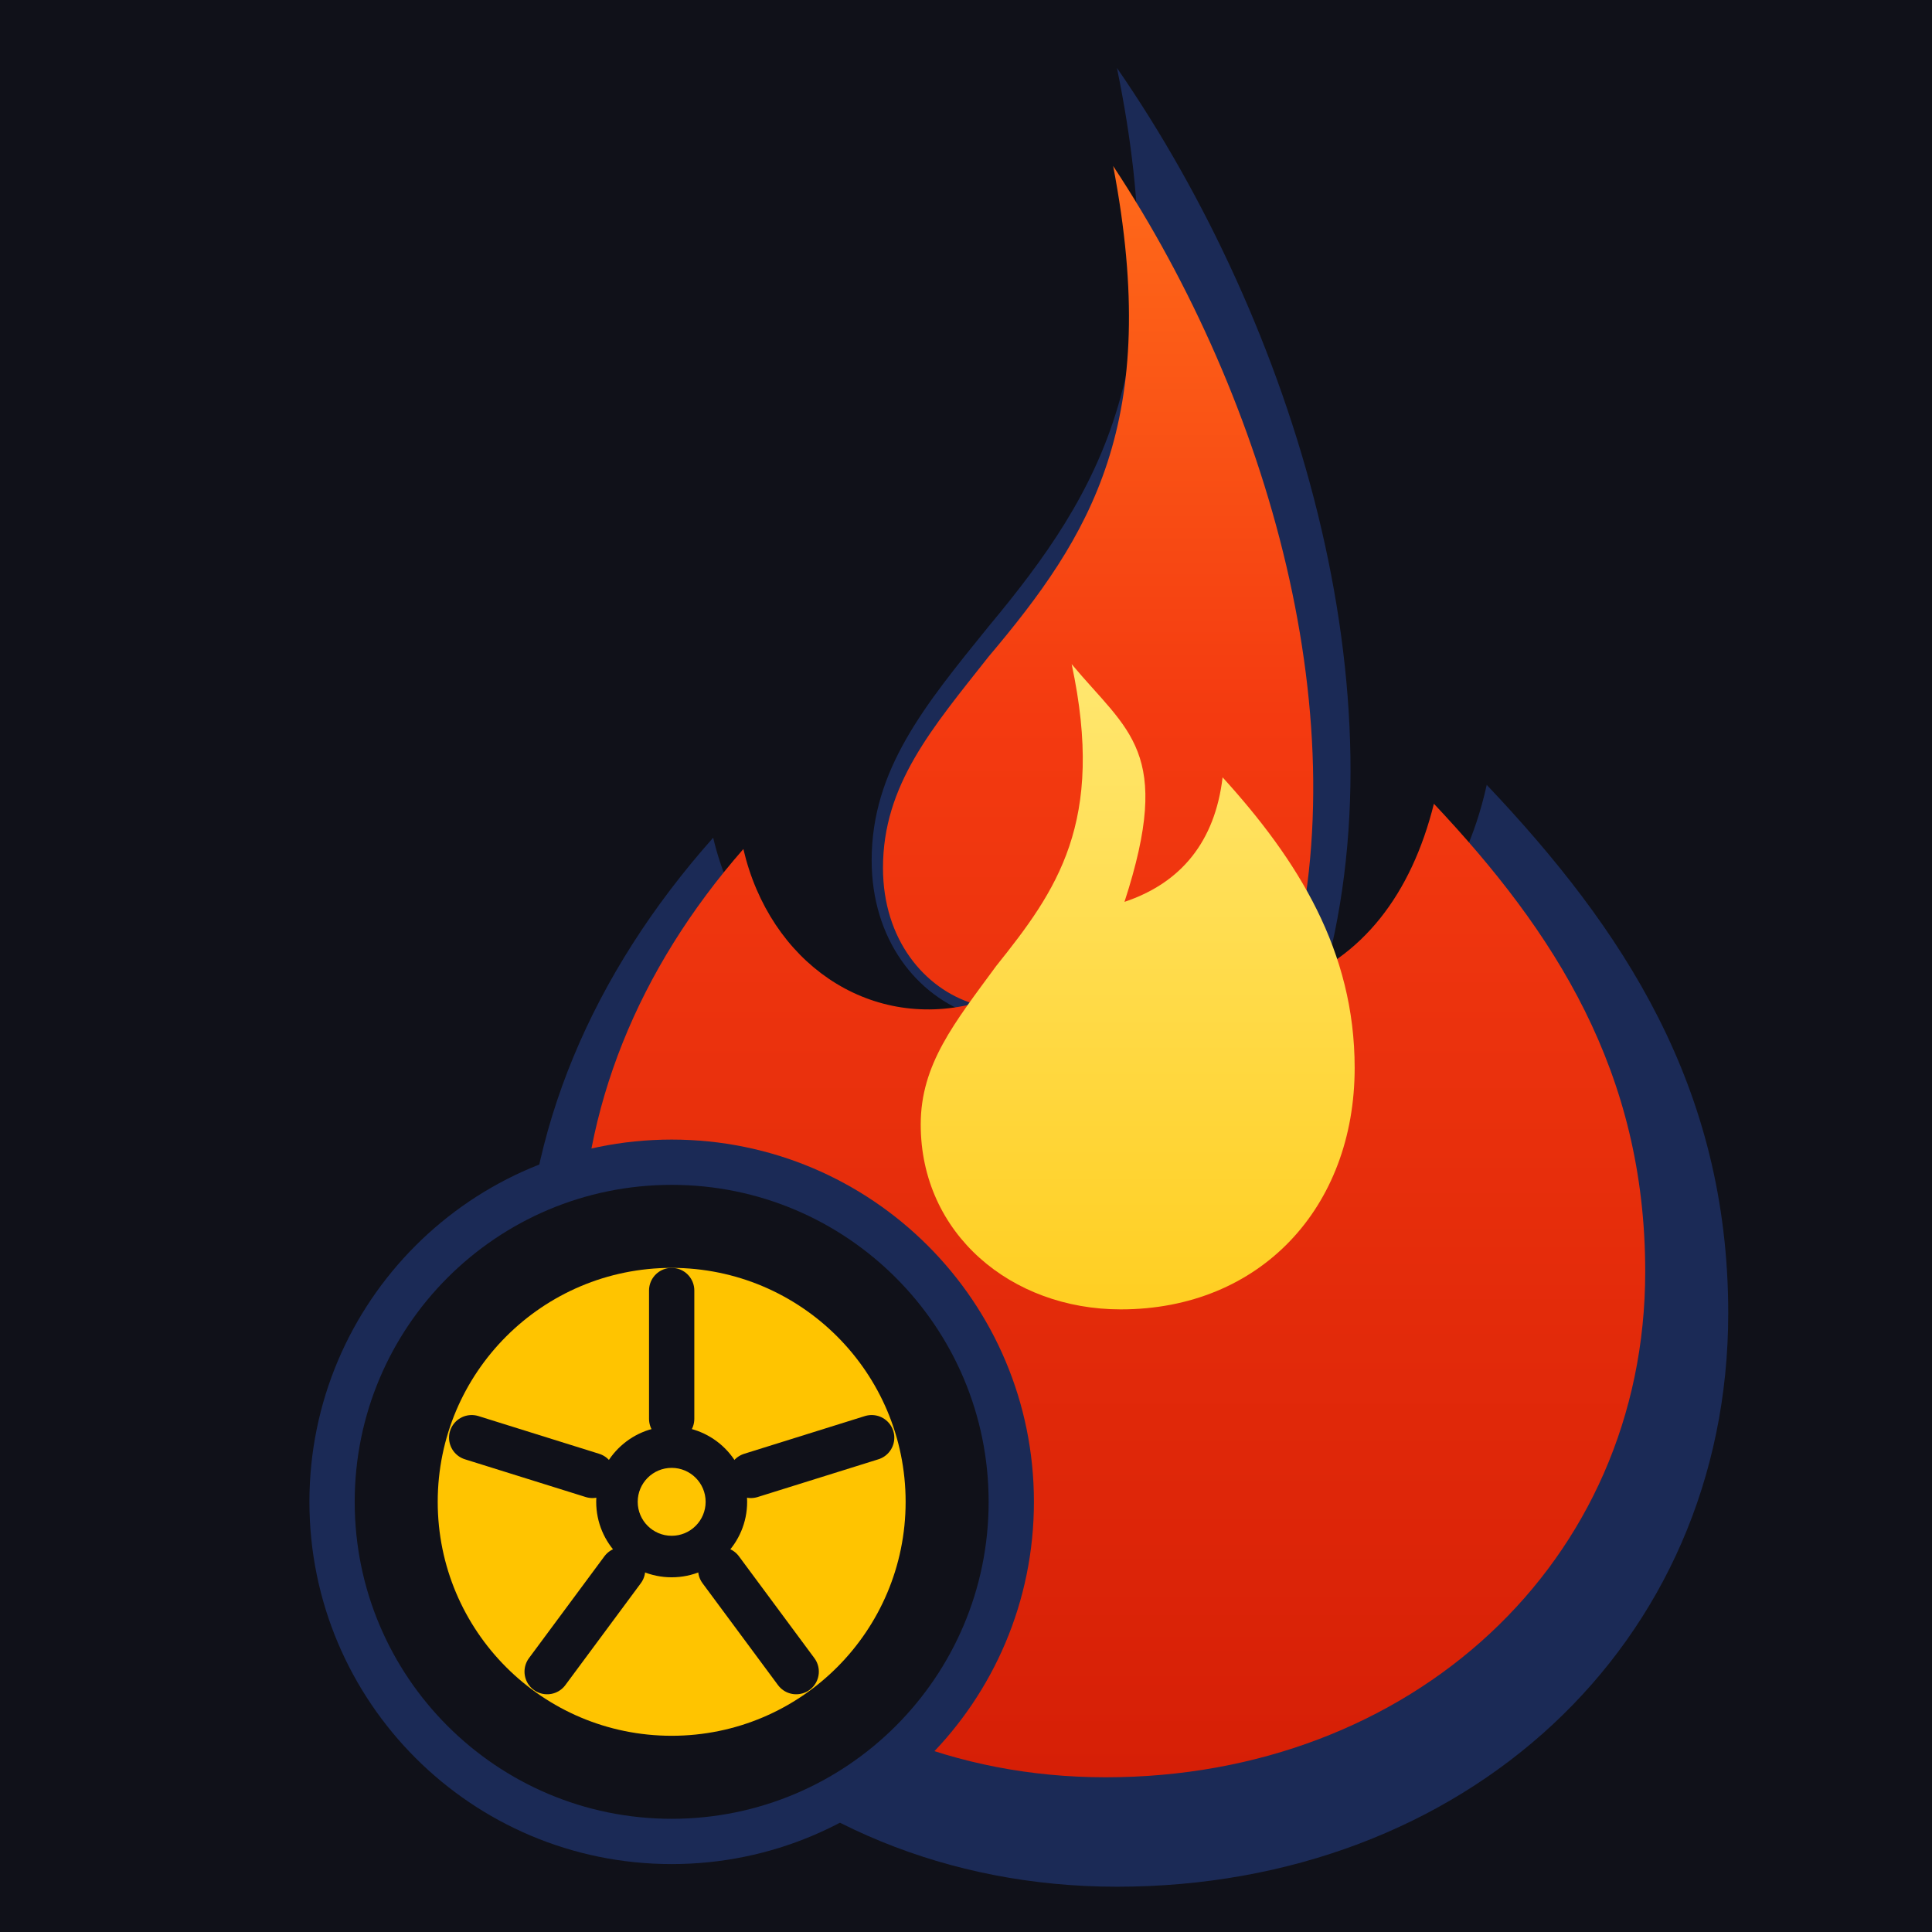
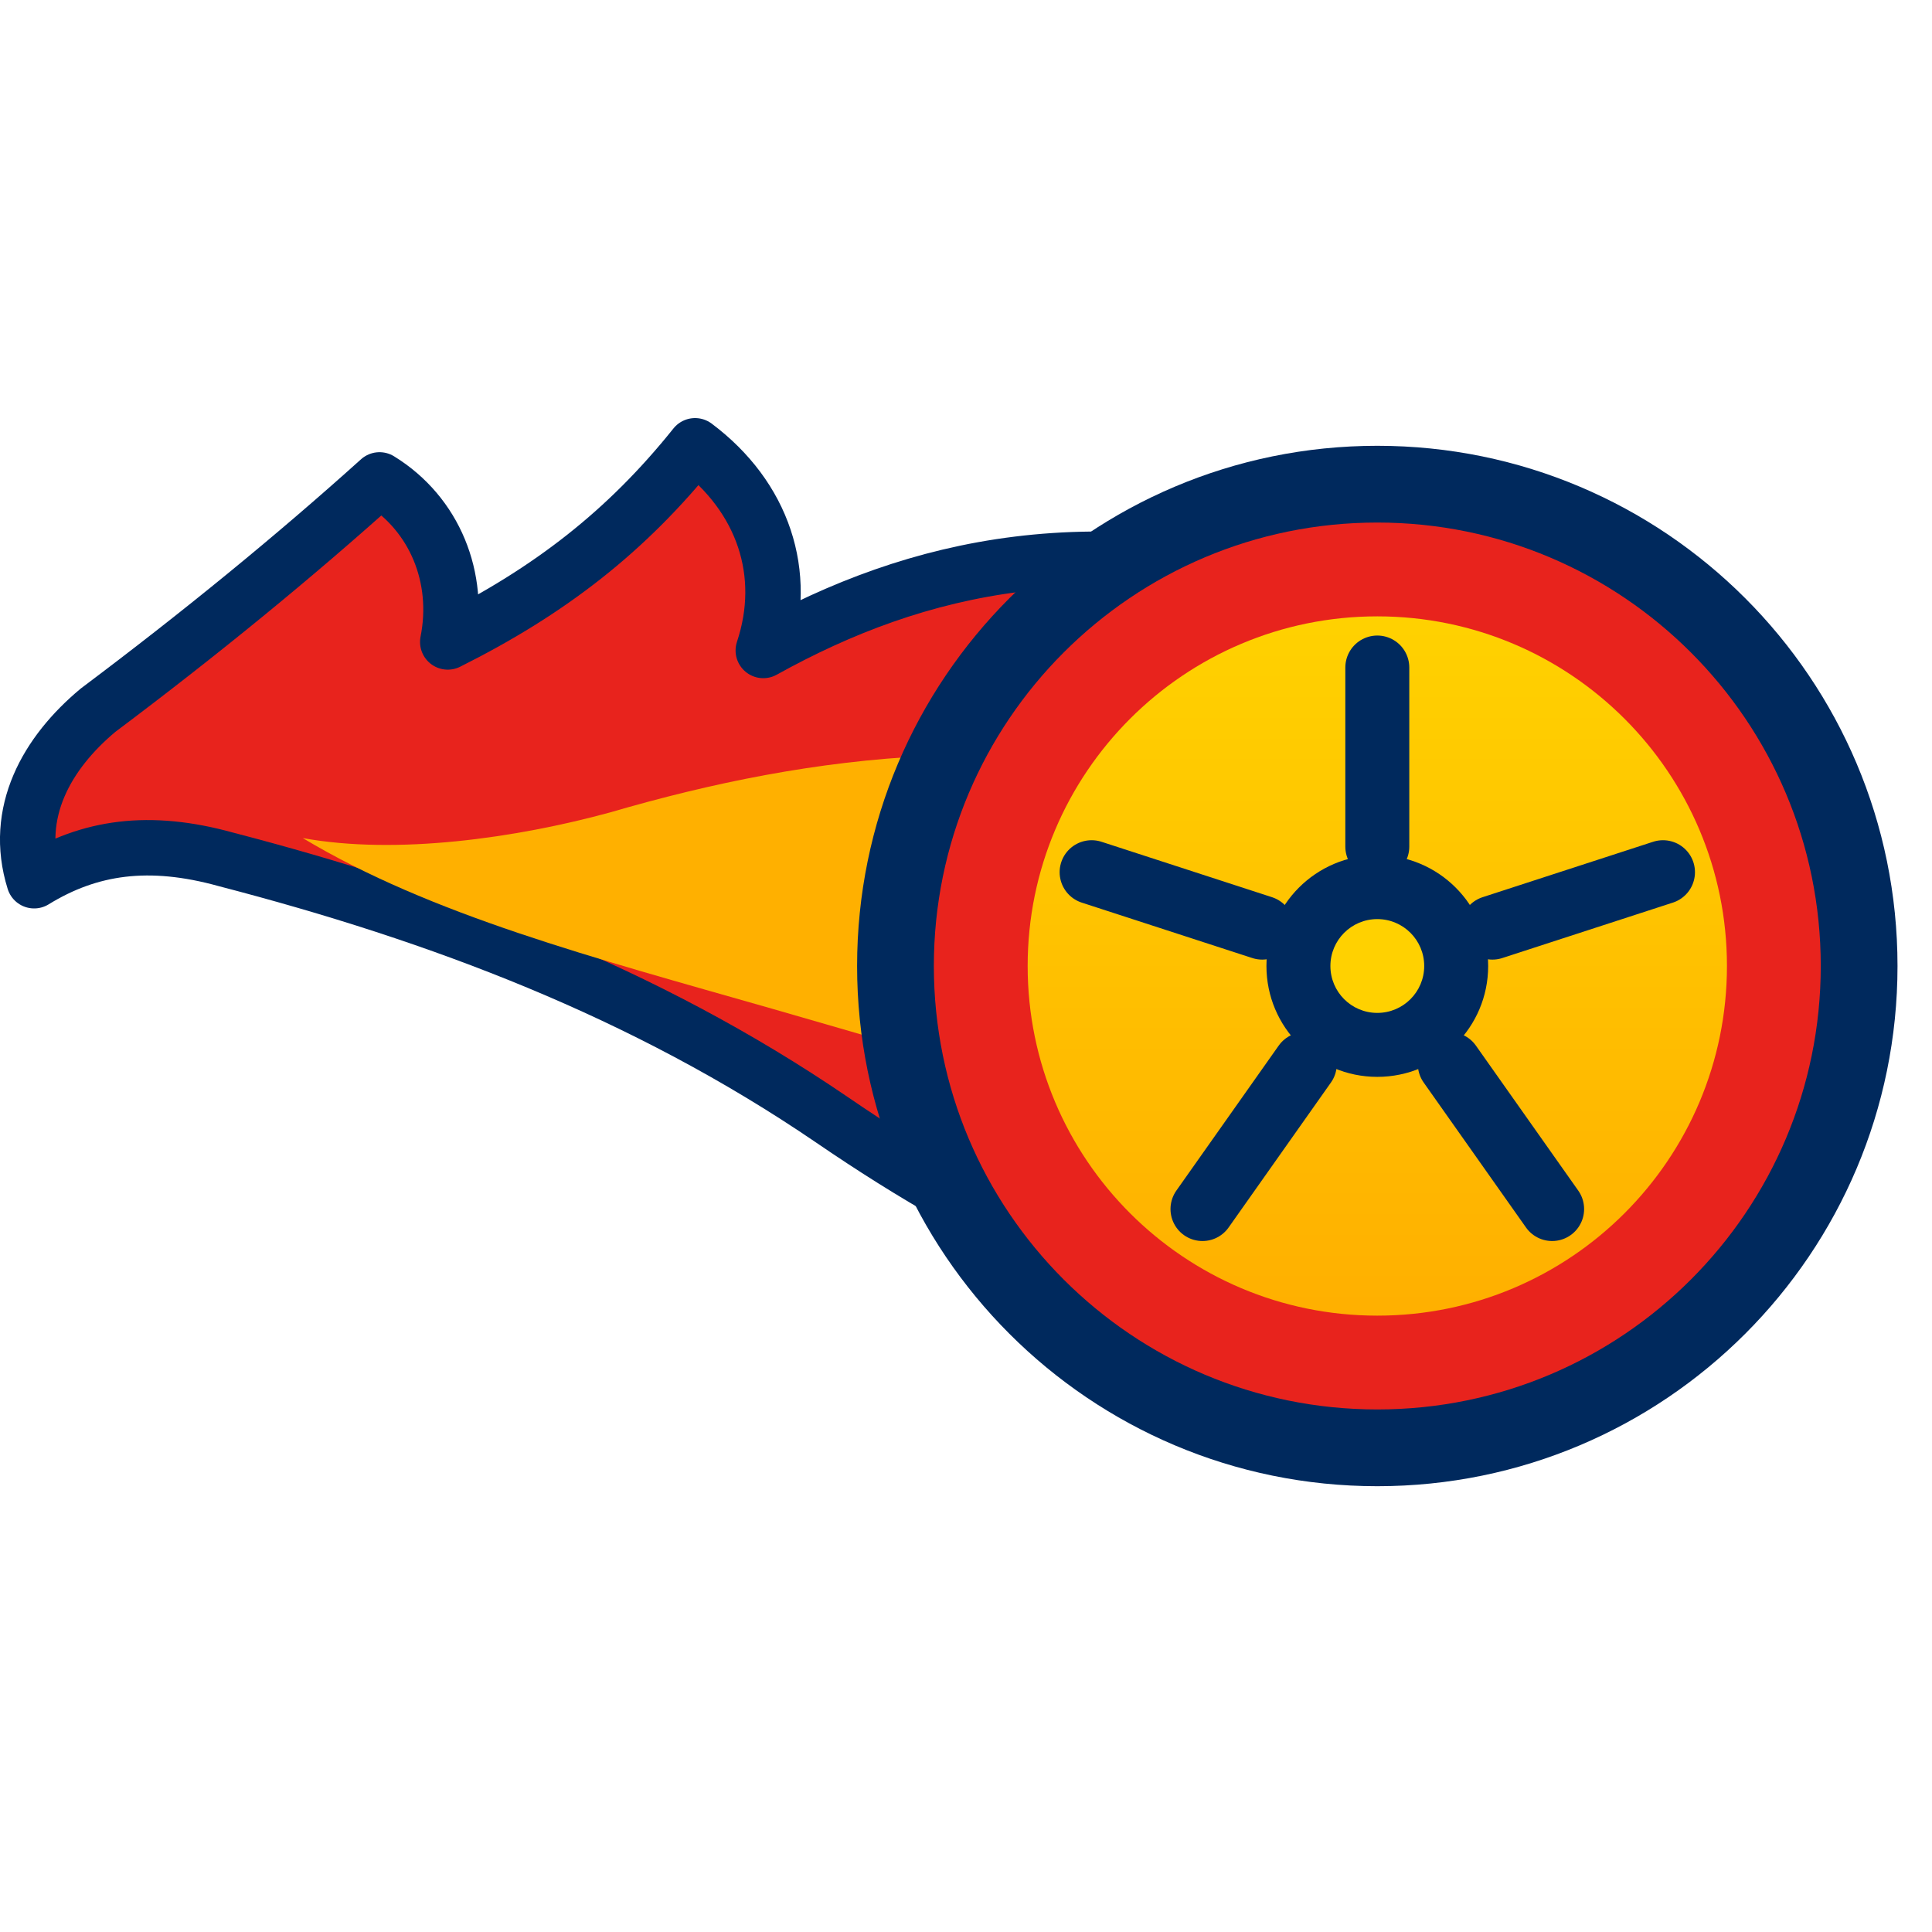
<svg xmlns="http://www.w3.org/2000/svg" viewBox="0 0 512 512" width="512" height="512">
  <defs>
-     <linearGradient id="body" x1="256" y1="470" x2="256" y2="40" gradientUnits="userSpaceOnUse">
-       <stop offset="0" stop-color="#d61f06" />
-       <stop offset="0.65" stop-color="#f43a10" />
-       <stop offset="1" stop-color="#ff6b1a" />
-     </linearGradient>
-     <linearGradient id="core" x1="250" y1="420" x2="250" y2="170" gradientUnits="userSpaceOnUse">
-       <stop offset="0" stop-color="#ffc400" />
-       <stop offset="1" stop-color="#ffe873" />
+     <linearGradient id="rim" x1="0" y1="-80" x2="0" y2="80" gradientUnits="userSpaceOnUse">
+       <stop offset="0" stop-color="#ffd100" />
+       <stop offset="1" stop-color="#ffb000" />
    </linearGradient>
  </defs>
-   <rect width="512" height="512" fill="#101119" />
-   <path fill="#1b2a56" d="     M296 18     c16 78 -4 112 -34 148     c-17 21 -31 38 -31 62     c0 21 12 36 27 41     c-32 8 -61 -13 -69 -47     c-32 36 -50 78 -50 122     c0 88 67 156 157 156     c92 0 162 -64 162 -152     c0 -60 -28 -102 -64 -140     c-6 27 -21 46 -44 54     c23 -78 -7 -176 -54 -244     Z" />
-   <path fill="url(#body)" d="     M295 44     c13 68 -6 98 -33 130     c-15 19 -28 34 -28 56     c0 19 11 32 24 36     c-28 7 -54 -11 -61 -41     c-28 32 -43 69 -43 108     c0 78 59 138 139 138     c81 0 143 -57 143 -134     c0 -53 -24 -90 -56 -124     c-6 24 -19 41 -39 48     c20 -69 -5 -155 -46 -217     Z" />
-   <path fill="url(#core)" d="     M284 176     c9 42 -4 60 -20 80     c-11 15 -20 26 -20 42     c0 29 24 49 53 49     c37 0 62 -27 62 -64     c0 -31 -15 -55 -35 -77     c-2 17 -11 28 -26 33     c13 -40 1 -45 -14 -63     Z" />
-   <g transform="translate(178 398)">
-     <circle r="96" fill="#1b2a56" />
-     <circle r="84" fill="#101119" />
-     <circle r="62" fill="#ffc400" />
-     <g stroke="#101119" stroke-width="12" stroke-linecap="round">
-       <path d="M0 -22 L0 -56" />
-       <path d="M21 -7 L53 -17" />
-       <path d="M13 18 L33 45" />
-       <path d="M-13 18 L-33 45" />
-       <path d="M-21 -7 L-53 -17" />
+   <rect width="512" height="512" fill="#ffffff" />
+   <g transform="translate(252 256) scale(1.13) translate(-252 -256)">
+     <path fill="#e8231d" stroke="#00295d" stroke-width="13" stroke-linejoin="round" d="M 344 170        C 286 152 244 162 208 182        C 214 164 208 146 192 134        C 176 154 158 168 134 180        C 137 165 131 150 118 142        C 98 160 76 178 52 196        C 40 206 32 220 37 236        C 50 228 64 226 82 231        C 132 244 180 262 224 292        C 262 318 300 336 344 340        Z" />
+     <path fill="url(#rim)" d="M 330 216        C 270 200 220 206 172 220        C 150 226 122 230 100 226        C 130 244 168 254 210 266        C 252 278 296 292 330 296        Z" />
+     <g transform="translate(352 256)">
+       <circle r="122" fill="#00295d" />
+       <circle r="104" fill="#e8231d" />
+       <circle r="82" fill="url(#rim)" />
+       <g stroke="#00295d" stroke-width="15" stroke-linecap="round">
+         <path d="M0 -28 L0 -70" />
+         <path d="M27 -9 L67 -22" />
+         <path d="M17 23 L41 57" />
+         <path d="M-17 23 L-41 57" />
+         <path d="M-27 -9 L-67 -22" />
+       </g>
+       <circle r="26" fill="#00295d" />
+       <circle r="11" fill="#ffd100" />
    </g>
-     <circle r="20" fill="#101119" />
-     <circle r="9" fill="#ffc400" />
  </g>
</svg>
